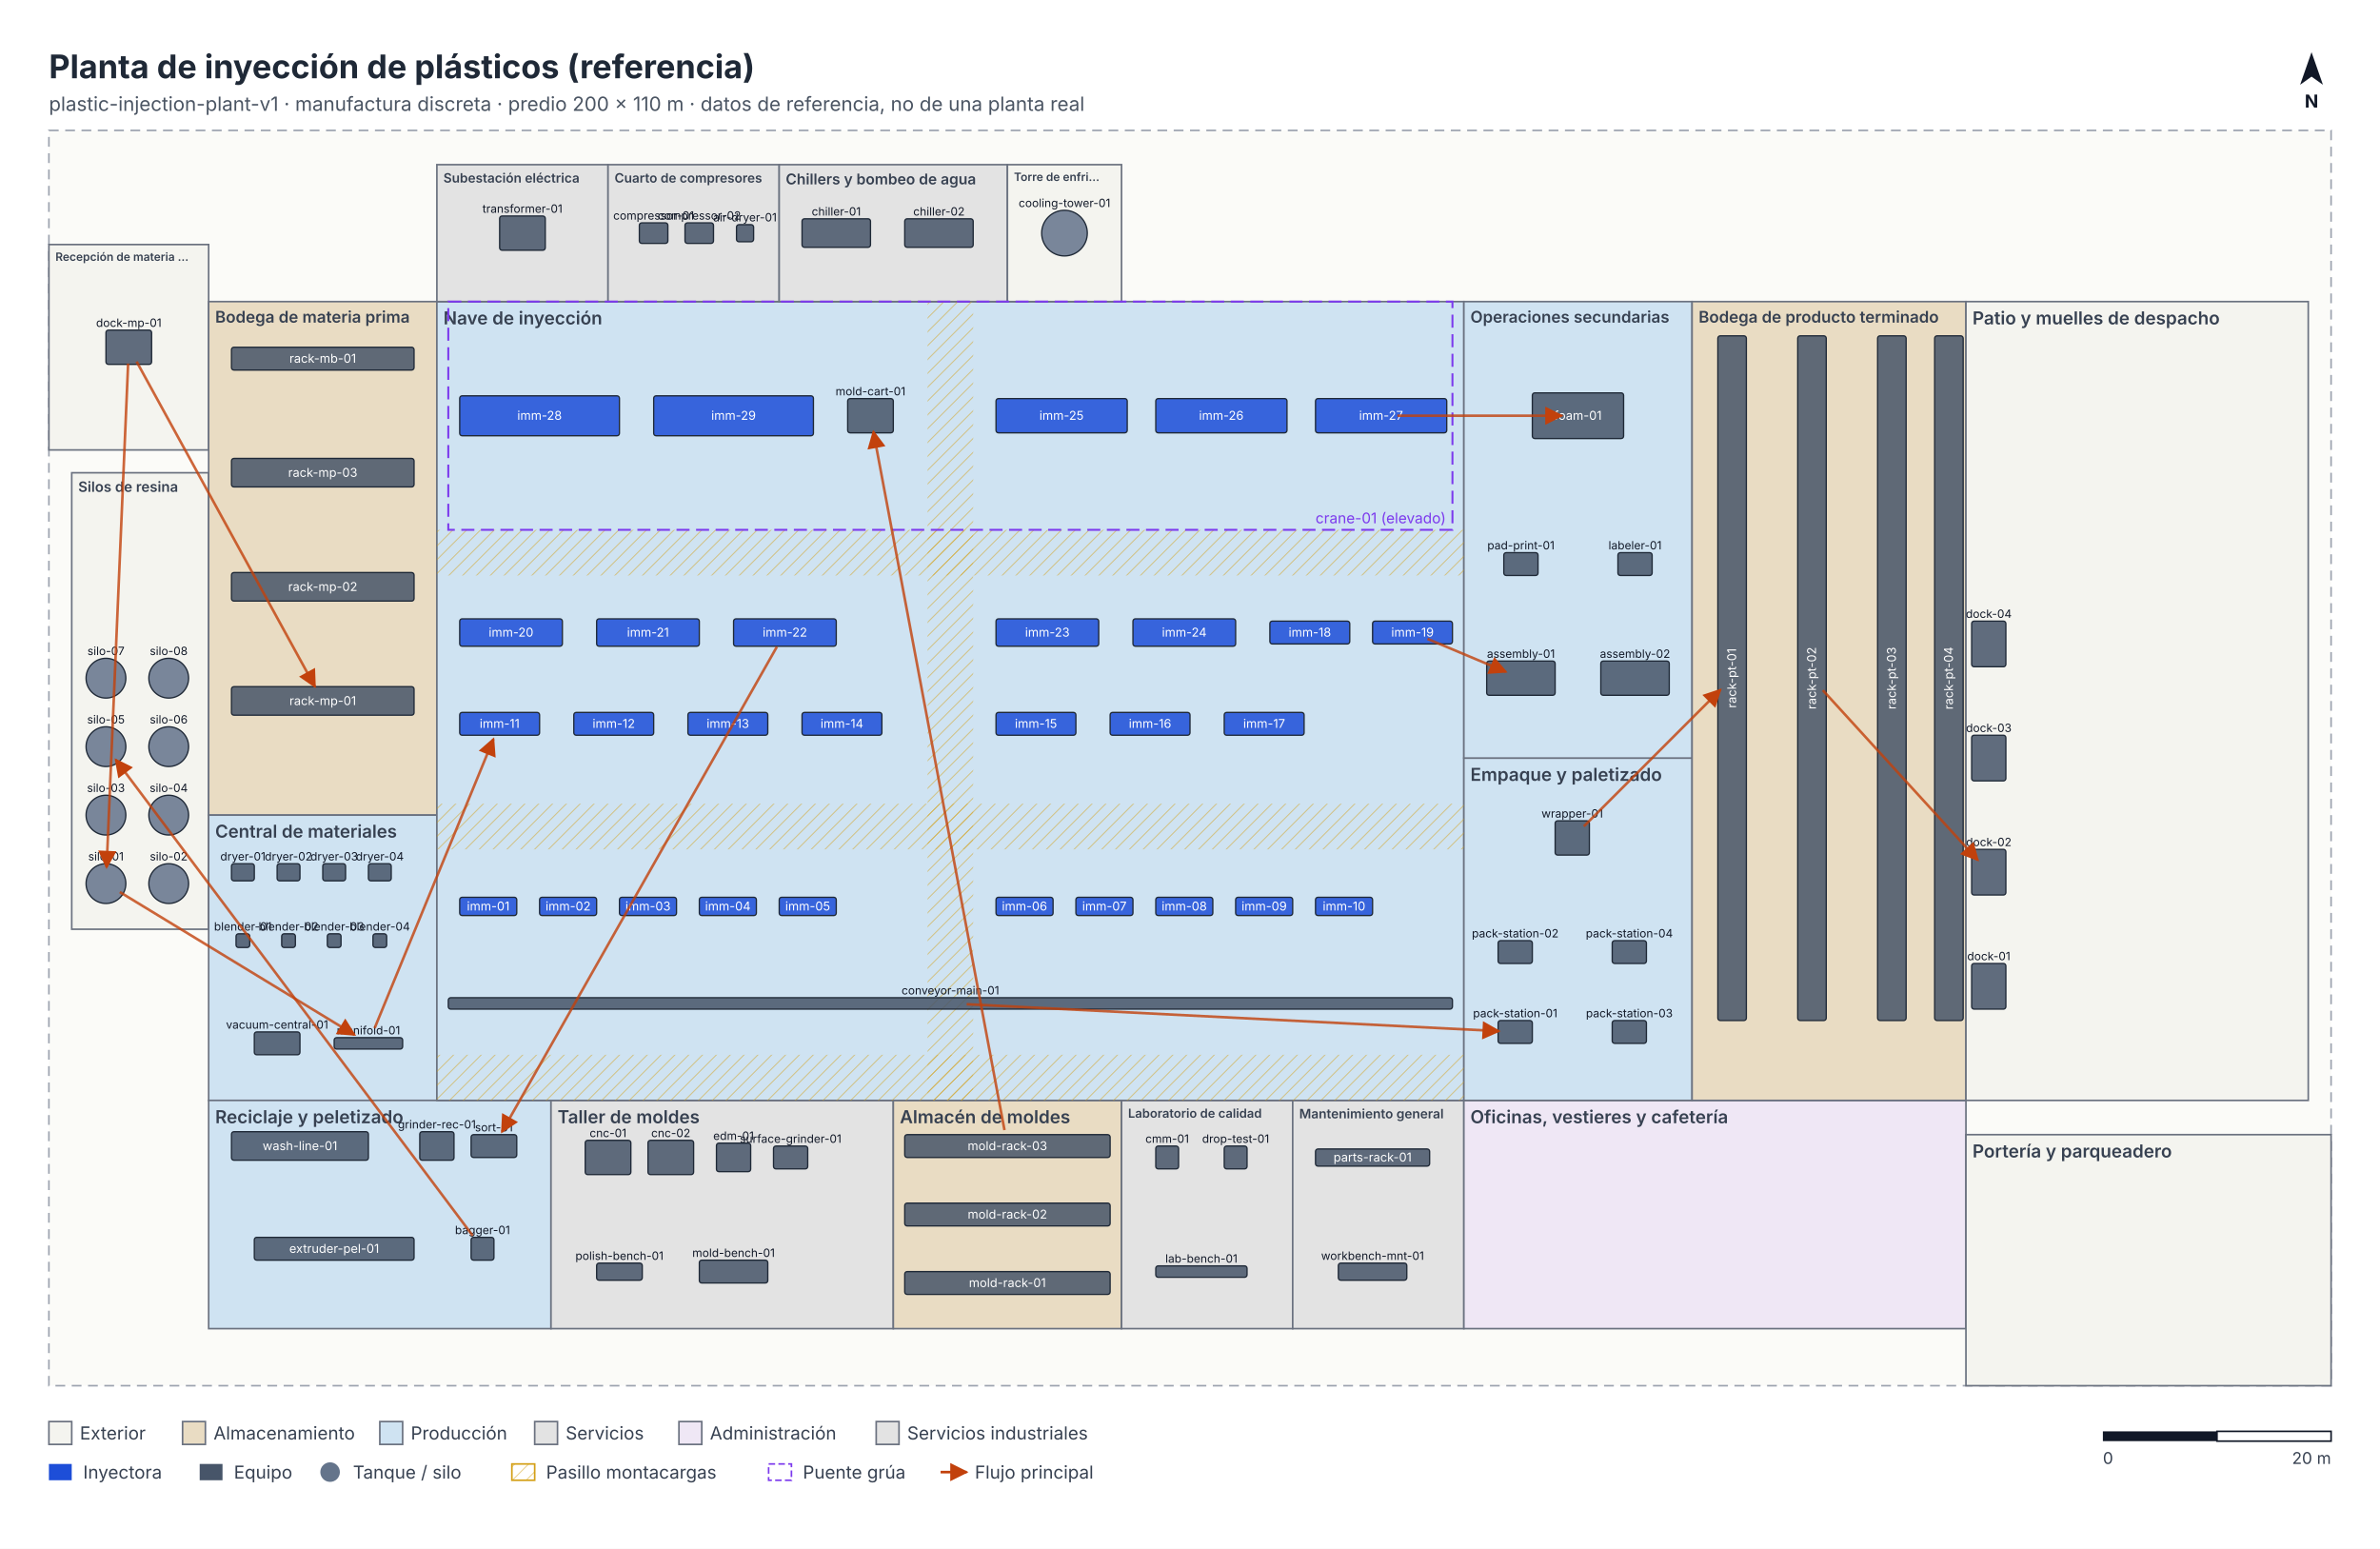
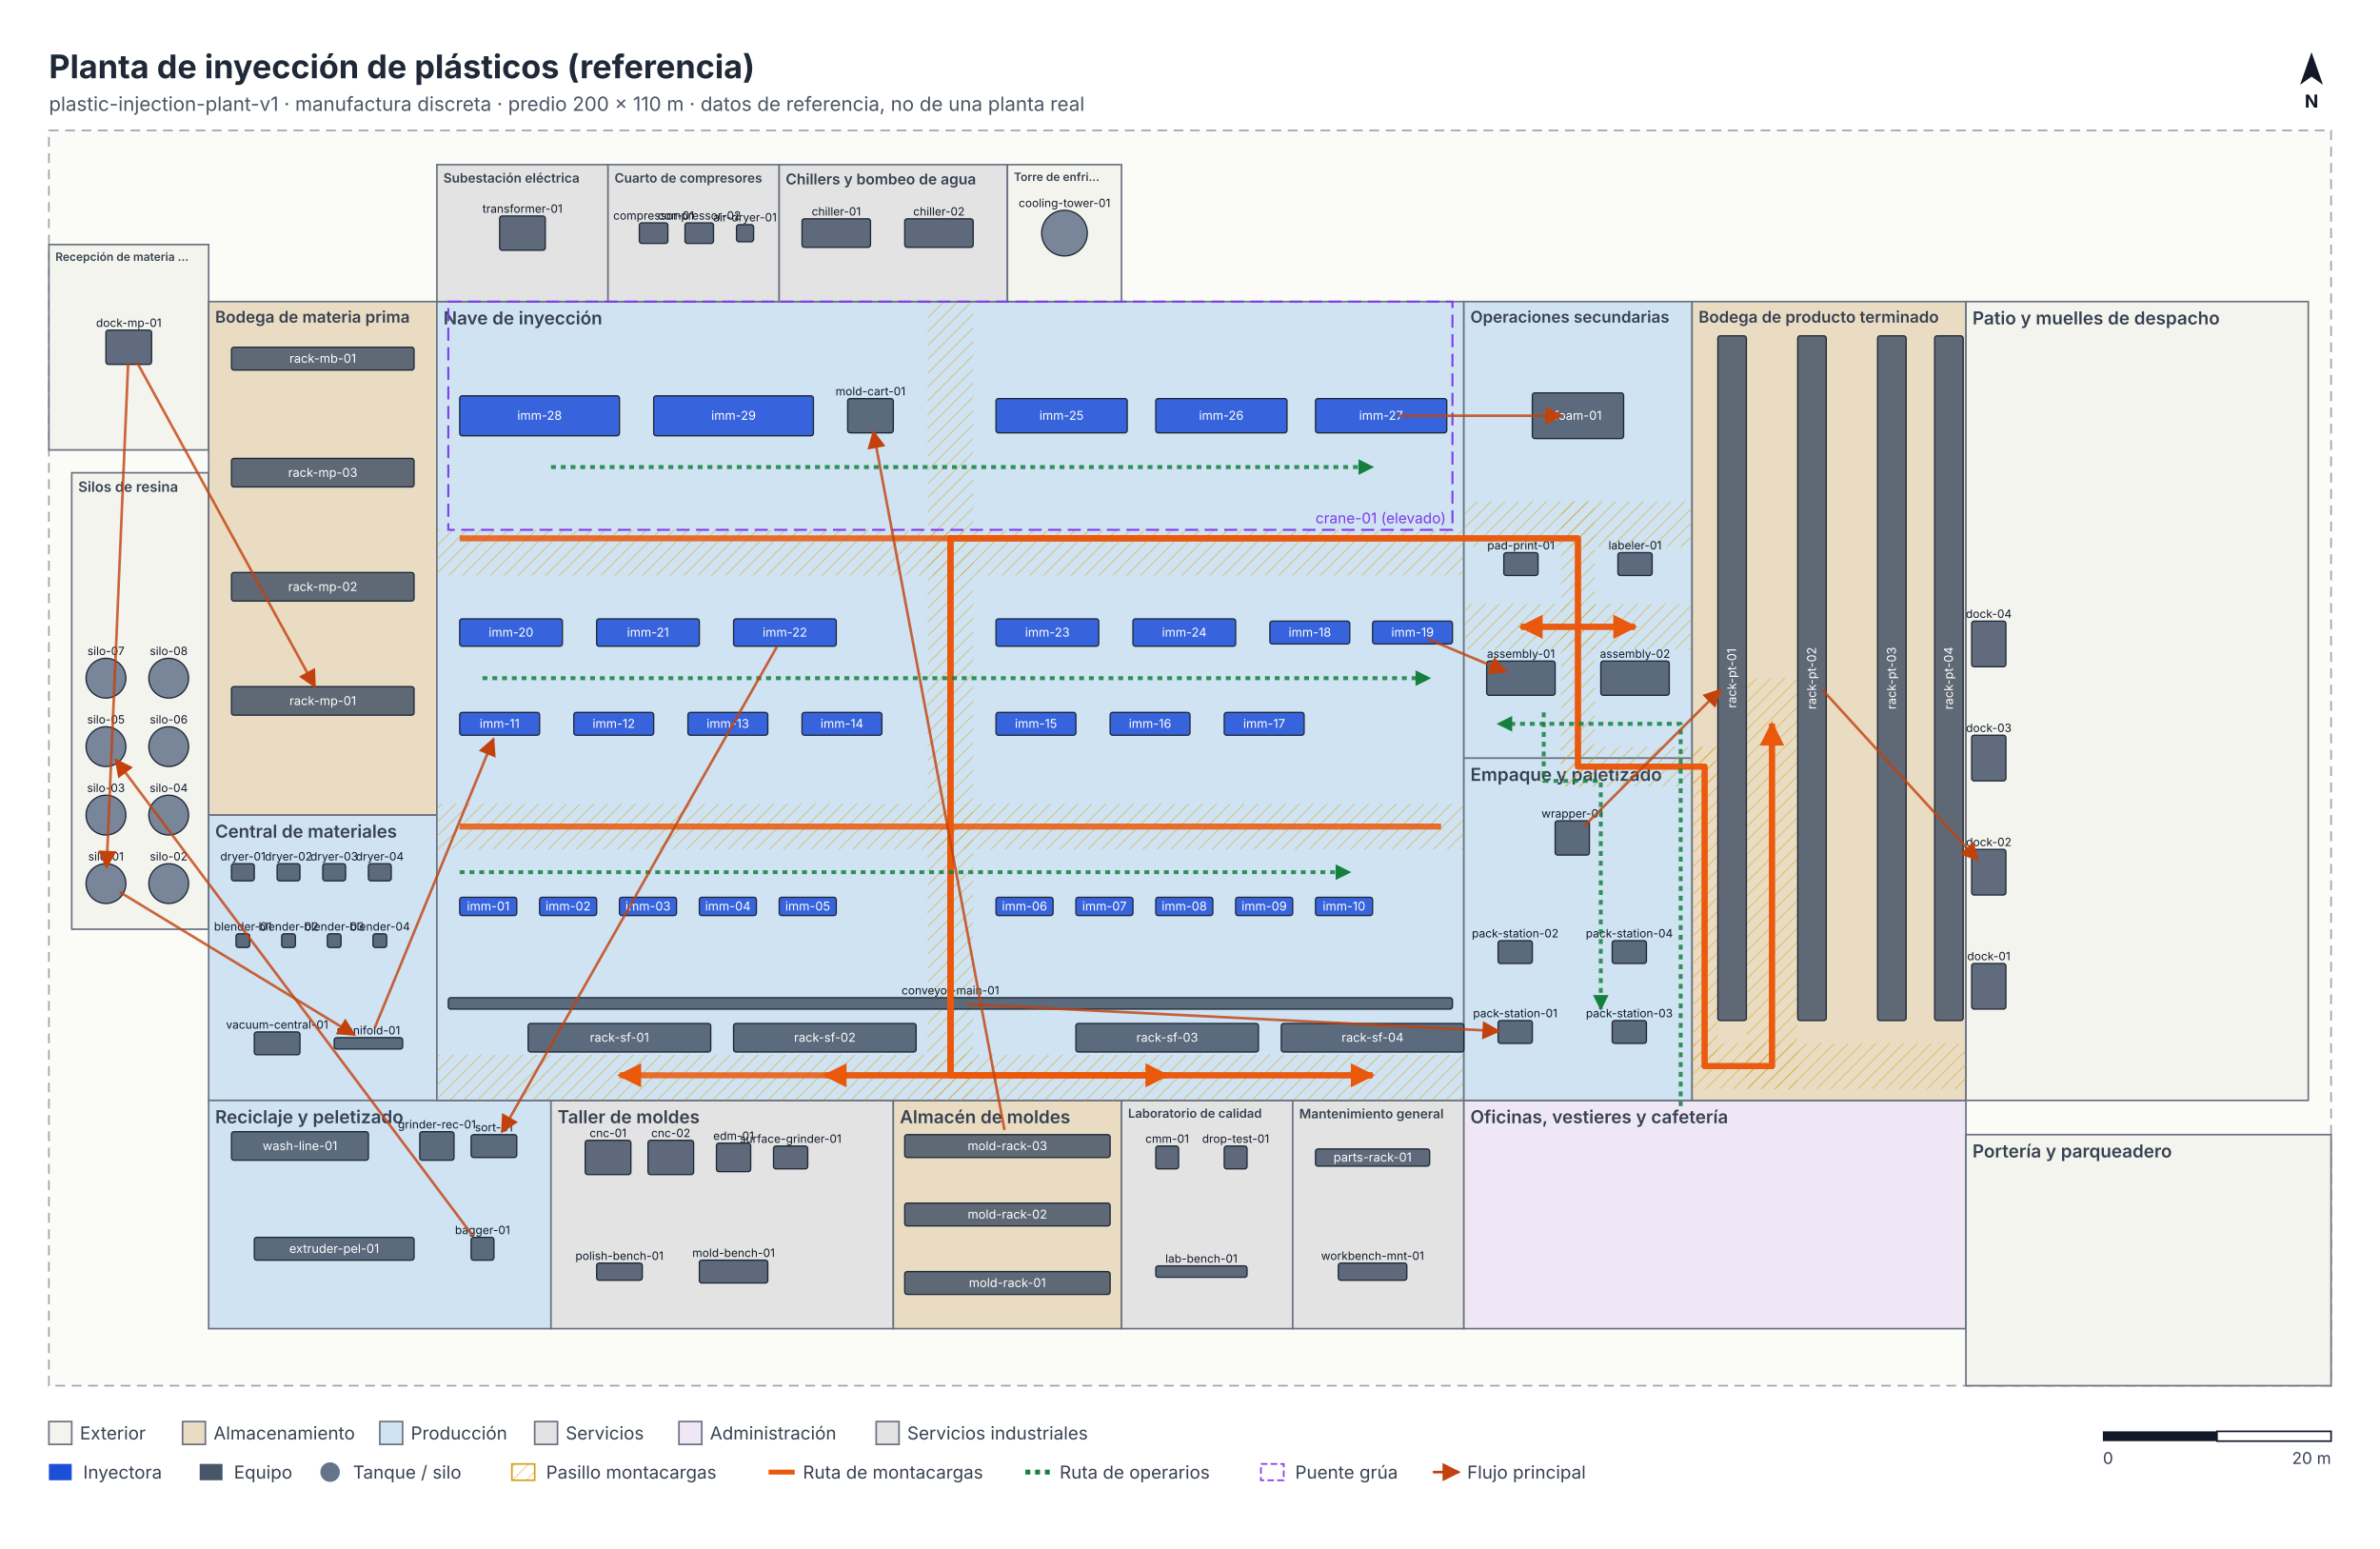
<svg xmlns="http://www.w3.org/2000/svg" width="1460" height="950" viewBox="0 0 1460 950" font-family="Inter, Helvetica, Arial, sans-serif">
  <defs>
    <pattern id="hatch" width="6" height="6" patternUnits="userSpaceOnUse" patternTransform="rotate(45)">
      <line x1="0" y1="0" x2="0" y2="6" stroke="#d4a017" stroke-width="1.2" stroke-opacity="0.45" />
    </pattern>
    <marker id="arrow" viewBox="0 0 10 10" refX="9" refY="5" markerWidth="7" markerHeight="7" orient="auto-start-reverse">
      <path d="M0,0 L10,5 L0,10 z" fill="#c2410c" />
+     </marker>
+     <marker id="arrow-forklift" viewBox="0 0 10 10" refX="9" refY="5" markerWidth="4" markerHeight="4" orient="auto">
+       <path d="M0,0 L10,5 L0,10 z" fill="#ea580c" />
+     </marker>
+     <marker id="arrow-pedestrian" viewBox="0 0 10 10" refX="9" refY="5" markerWidth="4" markerHeight="4" orient="auto">
+       <path d="M0,0 L10,5 L0,10 z" fill="#15803d" />
    </marker>
  </defs>
  <rect width="100%" height="100%" fill="#ffffff" />
  <text x="30" y="48" font-size="20" font-weight="700" fill="#1f2937">Planta de inyección de plásticos (referencia)</text>
  <text x="30" y="68" font-size="12" fill="#4b5563">plastic-injection-plant-v1 · manufactura discreta · predio 200 × 110 m · datos de referencia, no de una planta real</text>
  <rect x="30.0" y="80.0" width="1400.0" height="770.0" fill="#fbfbf8" stroke="#9ca3af" stroke-dasharray="6 4" />
  <rect x="44.0" y="290.0" width="84.0" height="280.0" fill="#f4f4ef" stroke="#6b7280" stroke-width="1" />
  <text x="48.0" y="301.7" font-size="8.736" font-weight="600" fill="#374151">Silos de resina</text>
  <rect x="30.0" y="150.0" width="98.0" height="126.0" fill="#f4f4ef" stroke="#6b7280" stroke-width="1" />
  <text x="34.0" y="160.0" font-size="7.0" font-weight="600" fill="#374151">Recepción de materia …</text>
  <rect x="128.0" y="185.0" width="140.0" height="315.0" fill="#e9dcc3" stroke="#6b7280" stroke-width="1" />
  <text x="132.0" y="197.9" font-size="9.895" font-weight="600" fill="#374151">Bodega de materia prima</text>
  <rect x="128.0" y="500.0" width="140.0" height="175.0" fill="#cfe3f2" stroke="#6b7280" stroke-width="1" />
  <text x="132.0" y="513.8" font-size="10.837" font-weight="600" fill="#374151">Central de materiales</text>
  <rect x="128.0" y="675.0" width="210.0" height="140.0" fill="#cfe3f2" stroke="#6b7280" stroke-width="1" />
  <text x="132.0" y="689.0" font-size="11.0" font-weight="600" fill="#374151">Reciclaje y peletizado</text>
  <rect x="338.0" y="675.0" width="210.0" height="140.0" fill="#e3e3e3" stroke="#6b7280" stroke-width="1" />
  <text x="342.0" y="689.0" font-size="11.0" font-weight="600" fill="#374151">Taller de moldes</text>
  <rect x="548.0" y="675.0" width="140.0" height="140.0" fill="#e9dcc3" stroke="#6b7280" stroke-width="1" />
  <text x="552.0" y="689.0" font-size="11.0" font-weight="600" fill="#374151">Almacén de moldes</text>
  <rect x="688.0" y="675.0" width="105.0" height="140.0" fill="#e3e3e3" stroke="#6b7280" stroke-width="1" />
  <text x="692.0" y="685.6" font-size="7.602" font-weight="600" fill="#374151">Laboratorio de calidad</text>
  <rect x="793.0" y="675.0" width="105.0" height="140.0" fill="#e3e3e3" stroke="#6b7280" stroke-width="1" />
  <text x="797.0" y="686.0" font-size="7.964" font-weight="600" fill="#374151">Mantenimiento general</text>
  <rect x="898.0" y="675.0" width="308.0" height="140.0" fill="#efe7f5" stroke="#6b7280" stroke-width="1" />
  <text x="902.0" y="689.0" font-size="11.0" font-weight="600" fill="#374151">Oficinas, vestieres y cafetería</text>
  <rect x="268.0" y="185.0" width="630.0" height="490.0" fill="#cfe3f2" stroke="#6b7280" stroke-width="1" />
  <text x="272.0" y="199.0" font-size="11.0" font-weight="600" fill="#374151">Nave de inyección</text>
  <rect x="898.0" y="465.0" width="140.0" height="210.0" fill="#cfe3f2" stroke="#6b7280" stroke-width="1" />
  <text x="902.0" y="479.0" font-size="11.0" font-weight="600" fill="#374151">Empaque y paletizado</text>
  <rect x="898.0" y="185.0" width="140.0" height="280.0" fill="#cfe3f2" stroke="#6b7280" stroke-width="1" />
  <text x="902.0" y="197.9" font-size="9.895" font-weight="600" fill="#374151">Operaciones secundarias</text>
  <rect x="1038.0" y="185.0" width="168.0" height="490.0" fill="#e9dcc3" stroke="#6b7280" stroke-width="1" />
  <text x="1042.0" y="197.9" font-size="9.852" font-weight="600" fill="#374151">Bodega de producto terminado</text>
  <rect x="1206.0" y="185.0" width="210.0" height="490.0" fill="#f4f4ef" stroke="#6b7280" stroke-width="1" />
  <text x="1210.0" y="199.0" font-size="11.0" font-weight="600" fill="#374151">Patio y muelles de despacho</text>
  <rect x="268.0" y="101.0" width="105.0" height="84.0" fill="#e3e3e3" stroke="#6b7280" stroke-width="1" />
  <text x="272.0" y="112.0" font-size="7.964" font-weight="600" fill="#374151">Subestación eléctrica</text>
  <rect x="373.0" y="101.0" width="105.0" height="84.0" fill="#e3e3e3" stroke="#6b7280" stroke-width="1" />
  <text x="377.0" y="112.0" font-size="7.964" font-weight="600" fill="#374151">Cuarto de compresores</text>
  <rect x="478.0" y="101.0" width="140.0" height="84.0" fill="#e3e3e3" stroke="#6b7280" stroke-width="1" />
  <text x="482.0" y="113.1" font-size="9.103" font-weight="600" fill="#374151">Chillers y bombeo de agua</text>
  <rect x="618.0" y="101.0" width="70.0" height="84.0" fill="#f4f4ef" stroke="#6b7280" stroke-width="1" />
  <text x="622.0" y="111.0" font-size="7.0" font-weight="600" fill="#374151">Torre de enfri…</text>
  <rect x="1206.0" y="696.0" width="224.0" height="154.0" fill="#f4f4ef" stroke="#6b7280" stroke-width="1" />
  <text x="1210.0" y="710.0" font-size="11.0" font-weight="600" fill="#374151">Portería y parqueadero</text>
  <rect x="268.0" y="647.0" width="630.0" height="28.0" fill="url(#hatch)" stroke="none" />
  <rect x="569.0" y="185.0" width="28.0" height="490.0" fill="url(#hatch)" stroke="none" />
  <rect x="268.0" y="493.0" width="630.0" height="28.0" fill="url(#hatch)" stroke="none" />
  <rect x="268.0" y="325.0" width="630.0" height="28.0" fill="url(#hatch)" stroke="none" />
+   <rect x="898.0" y="307.5" width="140.0" height="28.0" fill="url(#hatch)" stroke="none" />
+   <rect x="898.0" y="370.5" width="140.0" height="28.0" fill="url(#hatch)" stroke="none" />
+   <rect x="957.5" y="307.5" width="21.0" height="175.0" fill="url(#hatch)" stroke="none" />
+   <rect x="957.5" y="458.0" width="94.5" height="24.5" fill="url(#hatch)" stroke="none" />
+   <rect x="1038.0" y="458.0" width="15.8" height="196.0" fill="url(#hatch)" stroke="none" />
+   <rect x="1038.0" y="640.0" width="168.0" height="28.0" fill="url(#hatch)" stroke="none" />
+   <rect x="1071.2" y="416.0" width="31.5" height="252.0" fill="url(#hatch)" stroke="none" />
  <circle cx="65.0" cy="542.0" r="12.2" fill="#64748b" fill-opacity="0.85" stroke="#1f2937" stroke-width="0.8" />
  <text x="65.0" y="527.8" font-size="7.0" text-anchor="middle" fill="#111827">silo-01</text>
  <circle cx="103.5" cy="542.0" r="12.2" fill="#64748b" fill-opacity="0.85" stroke="#1f2937" stroke-width="0.8" />
  <text x="103.5" y="527.8" font-size="7.0" text-anchor="middle" fill="#111827">silo-02</text>
  <circle cx="65.0" cy="500.0" r="12.2" fill="#64748b" fill-opacity="0.85" stroke="#1f2937" stroke-width="0.8" />
  <text x="65.0" y="485.8" font-size="7.0" text-anchor="middle" fill="#111827">silo-03</text>
  <circle cx="103.5" cy="500.0" r="12.2" fill="#64748b" fill-opacity="0.85" stroke="#1f2937" stroke-width="0.8" />
  <text x="103.5" y="485.8" font-size="7.0" text-anchor="middle" fill="#111827">silo-04</text>
  <circle cx="65.0" cy="458.0" r="12.2" fill="#64748b" fill-opacity="0.85" stroke="#1f2937" stroke-width="0.8" />
  <text x="65.0" y="443.8" font-size="7.0" text-anchor="middle" fill="#111827">silo-05</text>
  <circle cx="103.5" cy="458.0" r="12.2" fill="#64748b" fill-opacity="0.85" stroke="#1f2937" stroke-width="0.8" />
  <text x="103.5" y="443.8" font-size="7.0" text-anchor="middle" fill="#111827">silo-06</text>
  <circle cx="65.0" cy="416.0" r="12.2" fill="#64748b" fill-opacity="0.85" stroke="#1f2937" stroke-width="0.8" />
  <text x="65.0" y="401.8" font-size="7.0" text-anchor="middle" fill="#111827">silo-07</text>
  <circle cx="103.5" cy="416.0" r="12.2" fill="#64748b" fill-opacity="0.85" stroke="#1f2937" stroke-width="0.8" />
  <text x="103.5" y="401.8" font-size="7.0" text-anchor="middle" fill="#111827">silo-08</text>
  <rect x="65.0" y="202.5" width="28.0" height="21.0" rx="1.5" fill="#475569" fill-opacity="0.85" stroke="#1f2937" stroke-width="0.8" />
  <text x="79.0" y="200.5" font-size="7.0" text-anchor="middle" fill="#111827">dock-mp-01</text>
  <rect x="142.0" y="421.2" width="112.0" height="17.5" rx="1.5" fill="#475569" fill-opacity="0.85" stroke="#1f2937" stroke-width="0.8" />
  <text x="198.0" y="432.5" font-size="7.5" text-anchor="middle" fill="#ffffff">rack-mp-01</text>
  <rect x="142.0" y="351.2" width="112.0" height="17.5" rx="1.5" fill="#475569" fill-opacity="0.85" stroke="#1f2937" stroke-width="0.8" />
  <text x="198.0" y="362.5" font-size="7.5" text-anchor="middle" fill="#ffffff">rack-mp-02</text>
  <rect x="142.0" y="281.2" width="112.0" height="17.5" rx="1.5" fill="#475569" fill-opacity="0.85" stroke="#1f2937" stroke-width="0.8" />
  <text x="198.0" y="292.5" font-size="7.5" text-anchor="middle" fill="#ffffff">rack-mp-03</text>
  <rect x="142.0" y="213.0" width="112.0" height="14.0" rx="1.5" fill="#475569" fill-opacity="0.85" stroke="#1f2937" stroke-width="0.8" />
  <text x="198.0" y="222.5" font-size="7.5" text-anchor="middle" fill="#ffffff">rack-mb-01</text>
  <rect x="142.0" y="529.8" width="14.0" height="10.5" rx="1.5" fill="#475569" fill-opacity="0.85" stroke="#1f2937" stroke-width="0.8" />
  <text x="149.0" y="527.8" font-size="7.0" text-anchor="middle" fill="#111827">dryer-01</text>
  <rect x="170.0" y="529.8" width="14.0" height="10.5" rx="1.5" fill="#475569" fill-opacity="0.85" stroke="#1f2937" stroke-width="0.8" />
  <text x="177.0" y="527.8" font-size="7.0" text-anchor="middle" fill="#111827">dryer-02</text>
  <rect x="198.0" y="529.8" width="14.0" height="10.5" rx="1.5" fill="#475569" fill-opacity="0.85" stroke="#1f2937" stroke-width="0.8" />
  <text x="205.0" y="527.8" font-size="7.0" text-anchor="middle" fill="#111827">dryer-03</text>
  <rect x="226.0" y="529.8" width="14.0" height="10.5" rx="1.5" fill="#475569" fill-opacity="0.85" stroke="#1f2937" stroke-width="0.8" />
  <text x="233.0" y="527.8" font-size="7.0" text-anchor="middle" fill="#111827">dryer-04</text>
  <rect x="144.8" y="572.8" width="8.4" height="8.4" rx="1.5" fill="#475569" fill-opacity="0.85" stroke="#1f2937" stroke-width="0.8" />
  <text x="149.0" y="570.8" font-size="7.0" text-anchor="middle" fill="#111827">blender-01</text>
  <rect x="172.8" y="572.8" width="8.4" height="8.4" rx="1.5" fill="#475569" fill-opacity="0.85" stroke="#1f2937" stroke-width="0.8" />
  <text x="177.0" y="570.8" font-size="7.0" text-anchor="middle" fill="#111827">blender-02</text>
  <rect x="200.8" y="572.8" width="8.4" height="8.4" rx="1.5" fill="#475569" fill-opacity="0.85" stroke="#1f2937" stroke-width="0.8" />
  <text x="205.0" y="570.8" font-size="7.0" text-anchor="middle" fill="#111827">blender-03</text>
  <rect x="228.8" y="572.8" width="8.4" height="8.4" rx="1.5" fill="#475569" fill-opacity="0.85" stroke="#1f2937" stroke-width="0.8" />
  <text x="233.0" y="570.8" font-size="7.0" text-anchor="middle" fill="#111827">blender-04</text>
  <rect x="156.0" y="633.0" width="28.0" height="14.0" rx="1.5" fill="#475569" fill-opacity="0.85" stroke="#1f2937" stroke-width="0.8" />
  <text x="170.0" y="631.0" font-size="7.0" text-anchor="middle" fill="#111827">vacuum-central-01</text>
  <rect x="205.0" y="636.5" width="42.0" height="7.0" rx="1.5" fill="#475569" fill-opacity="0.85" stroke="#1f2937" stroke-width="0.8" />
  <text x="226.0" y="634.5" font-size="7.0" text-anchor="middle" fill="#111827">manifold-01</text>
  <rect x="289.0" y="696.0" width="28.0" height="14.0" rx="1.5" fill="#475569" fill-opacity="0.85" stroke="#1f2937" stroke-width="0.8" />
  <text x="303.0" y="694.0" font-size="7.0" text-anchor="middle" fill="#111827">sort-01</text>
  <rect x="142.0" y="694.2" width="84.0" height="17.5" rx="1.5" fill="#475569" fill-opacity="0.85" stroke="#1f2937" stroke-width="0.8" />
  <text x="184.0" y="705.5" font-size="7.5" text-anchor="middle" fill="#ffffff">wash-line-01</text>
  <rect x="257.5" y="694.2" width="21.0" height="17.5" rx="1.5" fill="#475569" fill-opacity="0.85" stroke="#1f2937" stroke-width="0.8" />
  <text x="268.0" y="692.2" font-size="7.0" text-anchor="middle" fill="#111827">grinder-rec-01</text>
  <rect x="156.0" y="759.0" width="98.0" height="14.0" rx="1.5" fill="#475569" fill-opacity="0.85" stroke="#1f2937" stroke-width="0.8" />
  <text x="205.0" y="768.5" font-size="7.5" text-anchor="middle" fill="#ffffff">extruder-pel-01</text>
  <rect x="289.0" y="759.0" width="14.0" height="14.0" rx="1.5" fill="#475569" fill-opacity="0.85" stroke="#1f2937" stroke-width="0.8" />
  <text x="296.0" y="757.0" font-size="7.0" text-anchor="middle" fill="#111827">bagger-01</text>
  <rect x="359.0" y="699.5" width="28.0" height="21.0" rx="1.5" fill="#475569" fill-opacity="0.85" stroke="#1f2937" stroke-width="0.8" />
  <text x="373.0" y="697.5" font-size="7.0" text-anchor="middle" fill="#111827">cnc-01</text>
  <rect x="397.5" y="699.5" width="28.0" height="21.0" rx="1.5" fill="#475569" fill-opacity="0.85" stroke="#1f2937" stroke-width="0.8" />
  <text x="411.5" y="697.5" font-size="7.0" text-anchor="middle" fill="#111827">cnc-02</text>
  <rect x="439.5" y="701.2" width="21.0" height="17.5" rx="1.5" fill="#475569" fill-opacity="0.85" stroke="#1f2937" stroke-width="0.8" />
  <text x="450.0" y="699.2" font-size="7.0" text-anchor="middle" fill="#111827">edm-01</text>
  <rect x="474.5" y="703.0" width="21.0" height="14.0" rx="1.5" fill="#475569" fill-opacity="0.85" stroke="#1f2937" stroke-width="0.8" />
  <text x="485.0" y="701.0" font-size="7.0" text-anchor="middle" fill="#111827">surface-grinder-01</text>
  <rect x="366.0" y="774.8" width="28.0" height="10.5" rx="1.5" fill="#475569" fill-opacity="0.85" stroke="#1f2937" stroke-width="0.8" />
  <text x="380.0" y="772.8" font-size="7.0" text-anchor="middle" fill="#111827">polish-bench-01</text>
  <rect x="429.0" y="773.0" width="42.0" height="14.0" rx="1.5" fill="#475569" fill-opacity="0.85" stroke="#1f2937" stroke-width="0.8" />
  <text x="450.0" y="771.0" font-size="7.0" text-anchor="middle" fill="#111827">mold-bench-01</text>
  <rect x="555.0" y="780.0" width="126.0" height="14.0" rx="1.5" fill="#475569" fill-opacity="0.85" stroke="#1f2937" stroke-width="0.8" />
  <text x="618.0" y="789.5" font-size="7.5" text-anchor="middle" fill="#ffffff">mold-rack-01</text>
  <rect x="555.0" y="738.0" width="126.0" height="14.0" rx="1.5" fill="#475569" fill-opacity="0.85" stroke="#1f2937" stroke-width="0.8" />
  <text x="618.0" y="747.5" font-size="7.5" text-anchor="middle" fill="#ffffff">mold-rack-02</text>
  <rect x="555.0" y="696.0" width="126.0" height="14.0" rx="1.5" fill="#475569" fill-opacity="0.85" stroke="#1f2937" stroke-width="0.8" />
  <text x="618.0" y="705.5" font-size="7.5" text-anchor="middle" fill="#ffffff">mold-rack-03</text>
  <rect x="709.0" y="703.0" width="14.0" height="14.0" rx="1.5" fill="#475569" fill-opacity="0.85" stroke="#1f2937" stroke-width="0.8" />
  <text x="716.0" y="701.0" font-size="7.0" text-anchor="middle" fill="#111827">cmm-01</text>
  <rect x="709.0" y="776.5" width="56.0" height="7.0" rx="1.5" fill="#475569" fill-opacity="0.85" stroke="#1f2937" stroke-width="0.8" />
  <text x="737.0" y="774.5" font-size="7.0" text-anchor="middle" fill="#111827">lab-bench-01</text>
  <rect x="751.0" y="703.0" width="14.0" height="14.0" rx="1.5" fill="#475569" fill-opacity="0.85" stroke="#1f2937" stroke-width="0.8" />
  <text x="758.0" y="701.0" font-size="7.0" text-anchor="middle" fill="#111827">drop-test-01</text>
  <rect x="821.0" y="774.8" width="42.0" height="10.5" rx="1.5" fill="#475569" fill-opacity="0.85" stroke="#1f2937" stroke-width="0.8" />
  <text x="842.0" y="772.8" font-size="7.0" text-anchor="middle" fill="#111827">workbench-mnt-01</text>
  <rect x="807.0" y="704.8" width="70.0" height="10.5" rx="1.5" fill="#475569" fill-opacity="0.85" stroke="#1f2937" stroke-width="0.8" />
  <text x="842.0" y="712.5" font-size="7.5" text-anchor="middle" fill="#ffffff">parts-rack-01</text>
  <rect x="275.0" y="185.0" width="616.0" height="140.0" fill="none" stroke="#7c3aed" stroke-width="1.2" stroke-dasharray="8 4" />
  <text x="887.0" y="321.0" font-size="9" text-anchor="end" fill="#7c3aed">crane-01 (elevado)</text>
  <rect x="275.0" y="612.0" width="616.0" height="7.0" rx="1.5" fill="#475569" fill-opacity="0.85" stroke="#1f2937" stroke-width="0.8" />
  <text x="583.0" y="610.0" font-size="7.0" text-anchor="middle" fill="#111827">conveyor-main-01</text>
  <rect x="520.0" y="244.5" width="28.0" height="21.0" rx="1.5" fill="#475569" fill-opacity="0.85" stroke="#1f2937" stroke-width="0.8" />
  <text x="534.0" y="242.5" font-size="7.0" text-anchor="middle" fill="#111827">mold-cart-01</text>
  <rect x="282.0" y="550.4" width="35.0" height="11.2" rx="1.5" fill="#1d4ed8" fill-opacity="0.85" stroke="#1f2937" stroke-width="0.8" />
  <text x="299.5" y="558.5" font-size="7.5" text-anchor="middle" fill="#ffffff">imm-01</text>
  <rect x="331.0" y="550.4" width="35.0" height="11.2" rx="1.5" fill="#1d4ed8" fill-opacity="0.85" stroke="#1f2937" stroke-width="0.8" />
  <text x="348.5" y="558.5" font-size="7.5" text-anchor="middle" fill="#ffffff">imm-02</text>
  <rect x="380.0" y="550.4" width="35.0" height="11.2" rx="1.5" fill="#1d4ed8" fill-opacity="0.85" stroke="#1f2937" stroke-width="0.8" />
  <text x="397.5" y="558.5" font-size="7.5" text-anchor="middle" fill="#ffffff">imm-03</text>
  <rect x="429.0" y="550.4" width="35.0" height="11.2" rx="1.5" fill="#1d4ed8" fill-opacity="0.85" stroke="#1f2937" stroke-width="0.8" />
  <text x="446.5" y="558.5" font-size="7.5" text-anchor="middle" fill="#ffffff">imm-04</text>
  <rect x="478.0" y="550.4" width="35.0" height="11.2" rx="1.5" fill="#1d4ed8" fill-opacity="0.85" stroke="#1f2937" stroke-width="0.8" />
  <text x="495.5" y="558.5" font-size="7.5" text-anchor="middle" fill="#ffffff">imm-05</text>
  <rect x="611.0" y="550.4" width="35.0" height="11.2" rx="1.5" fill="#1d4ed8" fill-opacity="0.85" stroke="#1f2937" stroke-width="0.8" />
  <text x="628.5" y="558.5" font-size="7.5" text-anchor="middle" fill="#ffffff">imm-06</text>
  <rect x="660.0" y="550.4" width="35.0" height="11.2" rx="1.5" fill="#1d4ed8" fill-opacity="0.85" stroke="#1f2937" stroke-width="0.8" />
  <text x="677.5" y="558.5" font-size="7.5" text-anchor="middle" fill="#ffffff">imm-07</text>
  <rect x="709.0" y="550.4" width="35.0" height="11.2" rx="1.5" fill="#1d4ed8" fill-opacity="0.85" stroke="#1f2937" stroke-width="0.8" />
  <text x="726.5" y="558.5" font-size="7.5" text-anchor="middle" fill="#ffffff">imm-08</text>
  <rect x="758.0" y="550.4" width="35.0" height="11.2" rx="1.5" fill="#1d4ed8" fill-opacity="0.85" stroke="#1f2937" stroke-width="0.8" />
  <text x="775.5" y="558.5" font-size="7.5" text-anchor="middle" fill="#ffffff">imm-09</text>
  <rect x="807.0" y="550.4" width="35.0" height="11.2" rx="1.5" fill="#1d4ed8" fill-opacity="0.85" stroke="#1f2937" stroke-width="0.8" />
  <text x="824.5" y="558.5" font-size="7.5" text-anchor="middle" fill="#ffffff">imm-10</text>
  <rect x="282.0" y="437.0" width="49.0" height="14.0" rx="1.5" fill="#1d4ed8" fill-opacity="0.85" stroke="#1f2937" stroke-width="0.8" />
  <text x="306.5" y="446.5" font-size="7.5" text-anchor="middle" fill="#ffffff">imm-11</text>
  <rect x="352.0" y="437.0" width="49.0" height="14.0" rx="1.5" fill="#1d4ed8" fill-opacity="0.85" stroke="#1f2937" stroke-width="0.8" />
  <text x="376.5" y="446.5" font-size="7.5" text-anchor="middle" fill="#ffffff">imm-12</text>
  <rect x="422.0" y="437.0" width="49.0" height="14.0" rx="1.5" fill="#1d4ed8" fill-opacity="0.85" stroke="#1f2937" stroke-width="0.8" />
  <text x="446.5" y="446.5" font-size="7.5" text-anchor="middle" fill="#ffffff">imm-13</text>
  <rect x="492.0" y="437.0" width="49.0" height="14.0" rx="1.5" fill="#1d4ed8" fill-opacity="0.85" stroke="#1f2937" stroke-width="0.8" />
  <text x="516.5" y="446.5" font-size="7.5" text-anchor="middle" fill="#ffffff">imm-14</text>
  <rect x="611.0" y="437.0" width="49.0" height="14.0" rx="1.5" fill="#1d4ed8" fill-opacity="0.85" stroke="#1f2937" stroke-width="0.8" />
  <text x="635.5" y="446.5" font-size="7.5" text-anchor="middle" fill="#ffffff">imm-15</text>
  <rect x="681.0" y="437.0" width="49.0" height="14.0" rx="1.5" fill="#1d4ed8" fill-opacity="0.85" stroke="#1f2937" stroke-width="0.8" />
  <text x="705.5" y="446.5" font-size="7.5" text-anchor="middle" fill="#ffffff">imm-16</text>
  <rect x="751.0" y="437.0" width="49.0" height="14.0" rx="1.5" fill="#1d4ed8" fill-opacity="0.85" stroke="#1f2937" stroke-width="0.8" />
  <text x="775.5" y="446.5" font-size="7.5" text-anchor="middle" fill="#ffffff">imm-17</text>
  <rect x="779.0" y="381.0" width="49.0" height="14.0" rx="1.5" fill="#1d4ed8" fill-opacity="0.85" stroke="#1f2937" stroke-width="0.8" />
  <text x="803.5" y="390.5" font-size="7.5" text-anchor="middle" fill="#ffffff">imm-18</text>
  <rect x="842.0" y="381.0" width="49.0" height="14.0" rx="1.5" fill="#1d4ed8" fill-opacity="0.85" stroke="#1f2937" stroke-width="0.8" />
  <text x="866.5" y="390.5" font-size="7.5" text-anchor="middle" fill="#ffffff">imm-19</text>
  <rect x="282.0" y="379.6" width="63.0" height="16.8" rx="1.5" fill="#1d4ed8" fill-opacity="0.85" stroke="#1f2937" stroke-width="0.8" />
  <text x="313.5" y="390.5" font-size="7.5" text-anchor="middle" fill="#ffffff">imm-20</text>
  <rect x="366.0" y="379.6" width="63.0" height="16.8" rx="1.5" fill="#1d4ed8" fill-opacity="0.85" stroke="#1f2937" stroke-width="0.8" />
  <text x="397.5" y="390.5" font-size="7.5" text-anchor="middle" fill="#ffffff">imm-21</text>
  <rect x="450.0" y="379.6" width="63.0" height="16.8" rx="1.5" fill="#1d4ed8" fill-opacity="0.85" stroke="#1f2937" stroke-width="0.8" />
  <text x="481.5" y="390.5" font-size="7.5" text-anchor="middle" fill="#ffffff">imm-22</text>
  <rect x="611.0" y="379.6" width="63.0" height="16.8" rx="1.5" fill="#1d4ed8" fill-opacity="0.85" stroke="#1f2937" stroke-width="0.8" />
  <text x="642.5" y="390.5" font-size="7.5" text-anchor="middle" fill="#ffffff">imm-23</text>
  <rect x="695.0" y="379.6" width="63.0" height="16.8" rx="1.5" fill="#1d4ed8" fill-opacity="0.85" stroke="#1f2937" stroke-width="0.8" />
  <text x="726.5" y="390.5" font-size="7.5" text-anchor="middle" fill="#ffffff">imm-24</text>
  <rect x="611.0" y="244.5" width="80.5" height="21.0" rx="1.5" fill="#1d4ed8" fill-opacity="0.85" stroke="#1f2937" stroke-width="0.8" />
  <text x="651.2" y="257.5" font-size="7.5" text-anchor="middle" fill="#ffffff">imm-25</text>
  <rect x="709.0" y="244.5" width="80.5" height="21.0" rx="1.5" fill="#1d4ed8" fill-opacity="0.85" stroke="#1f2937" stroke-width="0.8" />
  <text x="749.2" y="257.5" font-size="7.5" text-anchor="middle" fill="#ffffff">imm-26</text>
  <rect x="807.0" y="244.5" width="80.5" height="21.0" rx="1.5" fill="#1d4ed8" fill-opacity="0.85" stroke="#1f2937" stroke-width="0.8" />
  <text x="847.2" y="257.5" font-size="7.5" text-anchor="middle" fill="#ffffff">imm-27</text>
  <rect x="282.0" y="242.8" width="98.0" height="24.5" rx="1.5" fill="#1d4ed8" fill-opacity="0.85" stroke="#1f2937" stroke-width="0.8" />
  <text x="331.0" y="257.5" font-size="7.5" text-anchor="middle" fill="#ffffff">imm-28</text>
  <rect x="401.0" y="242.8" width="98.0" height="24.5" rx="1.5" fill="#1d4ed8" fill-opacity="0.85" stroke="#1f2937" stroke-width="0.8" />
  <text x="450.0" y="257.5" font-size="7.5" text-anchor="middle" fill="#ffffff">imm-29</text>
  <rect x="919.0" y="626.0" width="21.0" height="14.0" rx="1.5" fill="#475569" fill-opacity="0.85" stroke="#1f2937" stroke-width="0.8" />
  <text x="929.5" y="624.0" font-size="7.0" text-anchor="middle" fill="#111827">pack-station-01</text>
  <rect x="919.0" y="577.0" width="21.0" height="14.0" rx="1.5" fill="#475569" fill-opacity="0.85" stroke="#1f2937" stroke-width="0.8" />
  <text x="929.5" y="575.0" font-size="7.0" text-anchor="middle" fill="#111827">pack-station-02</text>
  <rect x="989.0" y="626.0" width="21.0" height="14.0" rx="1.5" fill="#475569" fill-opacity="0.85" stroke="#1f2937" stroke-width="0.8" />
  <text x="999.5" y="624.0" font-size="7.0" text-anchor="middle" fill="#111827">pack-station-03</text>
  <rect x="989.0" y="577.0" width="21.0" height="14.0" rx="1.5" fill="#475569" fill-opacity="0.85" stroke="#1f2937" stroke-width="0.8" />
  <text x="999.5" y="575.0" font-size="7.0" text-anchor="middle" fill="#111827">pack-station-04</text>
  <rect x="954.0" y="503.5" width="21.0" height="21.0" rx="1.5" fill="#475569" fill-opacity="0.85" stroke="#1f2937" stroke-width="0.8" />
  <text x="964.5" y="501.5" font-size="7.0" text-anchor="middle" fill="#111827">wrapper-01</text>
+   <rect x="324.0" y="627.8" width="112.0" height="17.5" rx="1.5" fill="#475569" fill-opacity="0.85" stroke="#1f2937" stroke-width="0.8" />
+   <text x="380.0" y="639.0" font-size="7.5" text-anchor="middle" fill="#ffffff">rack-sf-01</text>
+   <rect x="450.0" y="627.8" width="112.0" height="17.5" rx="1.5" fill="#475569" fill-opacity="0.85" stroke="#1f2937" stroke-width="0.8" />
+   <text x="506.0" y="639.0" font-size="7.5" text-anchor="middle" fill="#ffffff">rack-sf-02</text>
+   <rect x="660.0" y="627.8" width="112.0" height="17.5" rx="1.5" fill="#475569" fill-opacity="0.85" stroke="#1f2937" stroke-width="0.8" />
+   <text x="716.0" y="639.0" font-size="7.5" text-anchor="middle" fill="#ffffff">rack-sf-03</text>
+   <rect x="786.0" y="627.8" width="112.0" height="17.5" rx="1.5" fill="#475569" fill-opacity="0.85" stroke="#1f2937" stroke-width="0.8" />
+   <text x="842.0" y="639.0" font-size="7.5" text-anchor="middle" fill="#ffffff">rack-sf-04</text>
  <rect x="912.0" y="405.5" width="42.0" height="21.0" rx="1.5" fill="#475569" fill-opacity="0.85" stroke="#1f2937" stroke-width="0.8" />
  <text x="933.0" y="403.5" font-size="7.0" text-anchor="middle" fill="#111827">assembly-01</text>
  <rect x="982.0" y="405.5" width="42.0" height="21.0" rx="1.5" fill="#475569" fill-opacity="0.85" stroke="#1f2937" stroke-width="0.8" />
  <text x="1003.0" y="403.5" font-size="7.0" text-anchor="middle" fill="#111827">assembly-02</text>
  <rect x="922.5" y="339.0" width="21.0" height="14.0" rx="1.5" fill="#475569" fill-opacity="0.85" stroke="#1f2937" stroke-width="0.8" />
  <text x="933.0" y="337.0" font-size="7.0" text-anchor="middle" fill="#111827">pad-print-01</text>
  <rect x="992.5" y="339.0" width="21.0" height="14.0" rx="1.5" fill="#475569" fill-opacity="0.85" stroke="#1f2937" stroke-width="0.8" />
  <text x="1003.0" y="337.0" font-size="7.0" text-anchor="middle" fill="#111827">labeler-01</text>
  <rect x="940.0" y="241.0" width="56.0" height="28.0" rx="1.5" fill="#475569" fill-opacity="0.85" stroke="#1f2937" stroke-width="0.8" />
  <text x="968.0" y="257.5" font-size="7.5" text-anchor="middle" fill="#ffffff">foam-01</text>
  <rect x="1053.8" y="206.0" width="17.5" height="420.0" rx="1.5" fill="#475569" fill-opacity="0.85" stroke="#1f2937" stroke-width="0.8" />
  <text x="1062.5" y="418.5" font-size="7.5" text-anchor="middle" fill="#ffffff" transform="rotate(-90 1062.5 416.0)">rack-pt-01</text>
  <rect x="1102.8" y="206.0" width="17.5" height="420.0" rx="1.5" fill="#475569" fill-opacity="0.85" stroke="#1f2937" stroke-width="0.8" />
  <text x="1111.5" y="418.5" font-size="7.5" text-anchor="middle" fill="#ffffff" transform="rotate(-90 1111.5 416.0)">rack-pt-02</text>
  <rect x="1151.8" y="206.0" width="17.5" height="420.0" rx="1.5" fill="#475569" fill-opacity="0.85" stroke="#1f2937" stroke-width="0.8" />
  <text x="1160.5" y="418.5" font-size="7.5" text-anchor="middle" fill="#ffffff" transform="rotate(-90 1160.5 416.0)">rack-pt-03</text>
  <rect x="1186.8" y="206.0" width="17.5" height="420.0" rx="1.5" fill="#475569" fill-opacity="0.85" stroke="#1f2937" stroke-width="0.8" />
  <text x="1195.5" y="418.5" font-size="7.5" text-anchor="middle" fill="#ffffff" transform="rotate(-90 1195.5 416.0)">rack-pt-04</text>
  <rect x="1209.5" y="591.0" width="21.0" height="28.0" rx="1.5" fill="#475569" fill-opacity="0.85" stroke="#1f2937" stroke-width="0.8" />
  <text x="1220.0" y="589.0" font-size="7.0" text-anchor="middle" fill="#111827">dock-01</text>
  <rect x="1209.5" y="521.0" width="21.0" height="28.0" rx="1.5" fill="#475569" fill-opacity="0.85" stroke="#1f2937" stroke-width="0.8" />
  <text x="1220.0" y="519.0" font-size="7.0" text-anchor="middle" fill="#111827">dock-02</text>
  <rect x="1209.5" y="451.0" width="21.0" height="28.0" rx="1.5" fill="#475569" fill-opacity="0.85" stroke="#1f2937" stroke-width="0.8" />
  <text x="1220.0" y="449.0" font-size="7.0" text-anchor="middle" fill="#111827">dock-03</text>
  <rect x="1209.5" y="381.0" width="21.0" height="28.0" rx="1.5" fill="#475569" fill-opacity="0.85" stroke="#1f2937" stroke-width="0.8" />
  <text x="1220.0" y="379.0" font-size="7.0" text-anchor="middle" fill="#111827">dock-04</text>
  <rect x="306.5" y="132.5" width="28.0" height="21.0" rx="1.5" fill="#475569" fill-opacity="0.85" stroke="#1f2937" stroke-width="0.8" />
  <text x="320.5" y="130.5" font-size="7.0" text-anchor="middle" fill="#111827">transformer-01</text>
  <rect x="392.2" y="136.7" width="17.5" height="12.6" rx="1.5" fill="#475569" fill-opacity="0.85" stroke="#1f2937" stroke-width="0.8" />
  <text x="401.0" y="134.7" font-size="7.0" text-anchor="middle" fill="#111827">compressor-01</text>
  <rect x="420.2" y="136.7" width="17.5" height="12.6" rx="1.5" fill="#475569" fill-opacity="0.85" stroke="#1f2937" stroke-width="0.8" />
  <text x="429.0" y="134.7" font-size="7.0" text-anchor="middle" fill="#111827">compressor-02</text>
  <rect x="451.8" y="137.8" width="10.5" height="10.5" rx="1.5" fill="#475569" fill-opacity="0.85" stroke="#1f2937" stroke-width="0.8" />
  <text x="457.0" y="135.8" font-size="7.0" text-anchor="middle" fill="#111827">air-dryer-01</text>
  <rect x="492.0" y="134.2" width="42.0" height="17.5" rx="1.5" fill="#475569" fill-opacity="0.85" stroke="#1f2937" stroke-width="0.8" />
  <text x="513.0" y="132.2" font-size="7.0" text-anchor="middle" fill="#111827">chiller-01</text>
  <rect x="555.0" y="134.2" width="42.0" height="17.5" rx="1.5" fill="#475569" fill-opacity="0.85" stroke="#1f2937" stroke-width="0.8" />
  <text x="576.0" y="132.2" font-size="7.0" text-anchor="middle" fill="#111827">chiller-02</text>
  <circle cx="653.0" cy="143.0" r="14.0" fill="#64748b" fill-opacity="0.85" stroke="#1f2937" stroke-width="0.8" />
  <text x="653.0" y="127.0" font-size="7.0" text-anchor="middle" fill="#111827">cooling-tower-01</text>
+   <polyline points="282.0,330.2 583.0,330.2 583.0,659.6 380.0,659.6" fill="none" stroke="#ea580c" stroke-width="3.7" stroke-opacity="0.85" stroke-linejoin="round" marker-end="url(#arrow-forklift)" />
+   <polyline points="282.0,507.0 583.0,507.0 583.0,659.6 506.0,659.6" fill="none" stroke="#ea580c" stroke-width="3.7" stroke-opacity="0.85" stroke-linejoin="round" marker-end="url(#arrow-forklift)" />
+   <polyline points="884.0,507.0 583.0,507.0 583.0,659.6 716.0,659.6" fill="none" stroke="#ea580c" stroke-width="3.7" stroke-opacity="0.85" stroke-linejoin="round" marker-end="url(#arrow-forklift)" />
+   <polyline points="884.0,330.2 583.0,330.2 583.0,659.6 842.0,659.6" fill="none" stroke="#ea580c" stroke-width="3.7" stroke-opacity="0.85" stroke-linejoin="round" marker-end="url(#arrow-forklift)" />
+   <polyline points="716.0,659.6 583.0,659.6 583.0,330.2 968.0,330.2 968.0,384.5 933.0,384.5" fill="none" stroke="#ea580c" stroke-width="3.7" stroke-opacity="0.85" stroke-linejoin="round" marker-end="url(#arrow-forklift)" />
+   <polyline points="842.0,659.6 583.0,659.6 583.0,330.2 968.0,330.2 968.0,384.5 1003.0,384.5" fill="none" stroke="#ea580c" stroke-width="3.7" stroke-opacity="0.85" stroke-linejoin="round" marker-end="url(#arrow-forklift)" />
+   <polyline points="933.0,384.5 968.0,384.5 968.0,470.2 1045.7,470.2 1045.7,654.0 1087.0,654.0 1087.0,444.0" fill="none" stroke="#ea580c" stroke-width="3.7" stroke-opacity="0.85" stroke-linejoin="round" marker-end="url(#arrow-forklift)" />
+   <polyline points="1003.0,384.5 968.0,384.5 968.0,470.2 1045.7,470.2 1045.7,654.0 1087.0,654.0 1087.0,444.0" fill="none" stroke="#ea580c" stroke-width="3.7" stroke-opacity="0.85" stroke-linejoin="round" marker-end="url(#arrow-forklift)" />
+   <polyline points="282.0,535.0 828.0,535.0" fill="none" stroke="#15803d" stroke-width="2.4" stroke-opacity="0.85" stroke-linejoin="round" stroke-dasharray="3 3" marker-end="url(#arrow-pedestrian)" />
+   <polyline points="296.0,416.0 877.0,416.0" fill="none" stroke="#15803d" stroke-width="2.4" stroke-opacity="0.85" stroke-linejoin="round" stroke-dasharray="3 3" marker-end="url(#arrow-pedestrian)" />
+   <polyline points="338.0,286.5 842.0,286.5" fill="none" stroke="#15803d" stroke-width="2.4" stroke-opacity="0.85" stroke-linejoin="round" stroke-dasharray="3 3" marker-end="url(#arrow-pedestrian)" />
+   <polyline points="1031.0,678.5 1031.0,444.0 919.0,444.0" fill="none" stroke="#15803d" stroke-width="2.4" stroke-opacity="0.85" stroke-linejoin="round" stroke-dasharray="3 3" marker-end="url(#arrow-pedestrian)" />
+   <polyline points="947.0,437.0 947.0,479.0 982.0,479.0 982.0,619.0" fill="none" stroke="#15803d" stroke-width="2.4" stroke-opacity="0.85" stroke-linejoin="round" stroke-dasharray="3 3" marker-end="url(#arrow-pedestrian)" />
  <line x1="78.6" y1="223.0" x2="65.4" y2="532.0" stroke="#c2410c" stroke-width="1.6" stroke-opacity="0.8" marker-end="url(#arrow)" />
  <line x1="83.8" y1="221.8" x2="193.2" y2="421.2" stroke="#c2410c" stroke-width="1.6" stroke-opacity="0.8" marker-end="url(#arrow)" />
  <line x1="73.5" y1="547.2" x2="217.5" y2="634.8" stroke="#c2410c" stroke-width="1.6" stroke-opacity="0.8" marker-end="url(#arrow)" />
  <line x1="229.8" y1="630.7" x2="302.7" y2="453.3" stroke="#c2410c" stroke-width="1.6" stroke-opacity="0.8" marker-end="url(#arrow)" />
  <line x1="593.0" y1="616.0" x2="919.5" y2="632.5" stroke="#c2410c" stroke-width="1.6" stroke-opacity="0.8" marker-end="url(#arrow)" />
  <line x1="875.7" y1="391.9" x2="923.8" y2="412.1" stroke="#c2410c" stroke-width="1.6" stroke-opacity="0.8" marker-end="url(#arrow)" />
  <line x1="857.2" y1="255.0" x2="958.0" y2="255.0" stroke="#c2410c" stroke-width="1.6" stroke-opacity="0.8" marker-end="url(#arrow)" />
  <line x1="971.6" y1="506.9" x2="1055.4" y2="423.1" stroke="#c2410c" stroke-width="1.6" stroke-opacity="0.8" marker-end="url(#arrow)" />
  <line x1="1118.2" y1="423.4" x2="1213.3" y2="527.6" stroke="#c2410c" stroke-width="1.6" stroke-opacity="0.8" marker-end="url(#arrow)" />
  <line x1="476.6" y1="396.7" x2="307.9" y2="694.3" stroke="#c2410c" stroke-width="1.6" stroke-opacity="0.8" marker-end="url(#arrow)" />
  <line x1="290.0" y1="758.0" x2="71.0" y2="466.0" stroke="#c2410c" stroke-width="1.6" stroke-opacity="0.8" marker-end="url(#arrow)" />
  <line x1="616.2" y1="693.2" x2="535.8" y2="264.8" stroke="#c2410c" stroke-width="1.6" stroke-opacity="0.8" marker-end="url(#arrow)" />
  <rect x="30" y="872.0" width="14" height="14" fill="#f4f4ef" stroke="#6b7280" />
  <text x="49" y="883.0" font-size="11" fill="#374151">Exterior</text>
  <rect x="112.0" y="872.0" width="14" height="14" fill="#e9dcc3" stroke="#6b7280" />
  <text x="131.0" y="883.0" font-size="11" fill="#374151">Almacenamiento</text>
  <rect x="233.0" y="872.0" width="14" height="14" fill="#cfe3f2" stroke="#6b7280" />
  <text x="252.0" y="883.0" font-size="11" fill="#374151">Producción</text>
  <rect x="328.0" y="872.0" width="14" height="14" fill="#e3e3e3" stroke="#6b7280" />
  <text x="347.0" y="883.0" font-size="11" fill="#374151">Servicios</text>
  <rect x="416.5" y="872.0" width="14" height="14" fill="#efe7f5" stroke="#6b7280" />
  <text x="435.5" y="883.0" font-size="11" fill="#374151">Administración</text>
  <rect x="537.5" y="872.0" width="14" height="14" fill="#e3e3e3" stroke="#6b7280" />
  <text x="556.5" y="883.0" font-size="11" fill="#374151">Servicios industriales</text>
  <rect x="30" y="898.0" width="14" height="10" fill="#1d4ed8" />
  <text x="51" y="907.0" font-size="11" fill="#374151">Inyectora</text>
  <rect x="122.5" y="898.0" width="14" height="10" fill="#475569" />
  <text x="143.5" y="907.0" font-size="11" fill="#374151">Equipo</text>
  <circle cx="202.5" cy="903.0" r="6" fill="#64748b" />
  <text x="216.5" y="907.0" font-size="11" fill="#374151">Tanque / silo</text>
  <rect x="314.0" y="898.0" width="14" height="10" fill="url(#hatch)" stroke="#d4a017" />
  <text x="335.0" y="907.0" font-size="11" fill="#374151">Pasillo montacargas</text>
-   <rect x="471.5" y="898.0" width="14" height="10" fill="none" stroke="#7c3aed" stroke-dasharray="4 2" />
-   <text x="492.5" y="907.0" font-size="11" fill="#374151">Puente grúa</text>
-   <line x1="577.0" y1="903.0" x2="593.0" y2="903.0" stroke="#c2410c" stroke-width="1.6" marker-end="url(#arrow)" />
-   <text x="598.0" y="907.0" font-size="11" fill="#374151">Flujo principal</text>
+   <line x1="471.5" y1="903.0" x2="487.5" y2="903.0" stroke="#ea580c" stroke-width="3" />
+   <text x="492.5" y="907.0" font-size="11" fill="#374151">Ruta de montacargas</text>
+   <line x1="629.0" y1="903.0" x2="645.0" y2="903.0" stroke="#15803d" stroke-width="3" stroke-dasharray="3 3" />
+   <text x="650.0" y="907.0" font-size="11" fill="#374151">Ruta de operarios</text>
+   <rect x="773.5" y="898.0" width="14" height="10" fill="none" stroke="#7c3aed" stroke-dasharray="4 2" />
+   <text x="794.5" y="907.0" font-size="11" fill="#374151">Puente grúa</text>
+   <line x1="879.0" y1="903.0" x2="895.0" y2="903.0" stroke="#c2410c" stroke-width="1.6" marker-end="url(#arrow)" />
+   <text x="900.0" y="907.0" font-size="11" fill="#374151">Flujo principal</text>
  <rect x="1290.0" y="878.0" width="70.0" height="6" fill="#111827" />
  <rect x="1360.0" y="878.0" width="70.0" height="6" fill="#ffffff" stroke="#111827" />
  <text x="1290.0" y="898.0" font-size="10" fill="#374151">0</text>
  <text x="1430.0" y="898.0" font-size="10" text-anchor="end" fill="#374151">20 m</text>
  <path d="M1418.0,32 L1425.0,52 L1418.0,47 L1411.0,52 z" fill="#111827" />
  <text x="1418.0" y="66" font-size="11" font-weight="700" text-anchor="middle" fill="#111827">N</text>
</svg>
